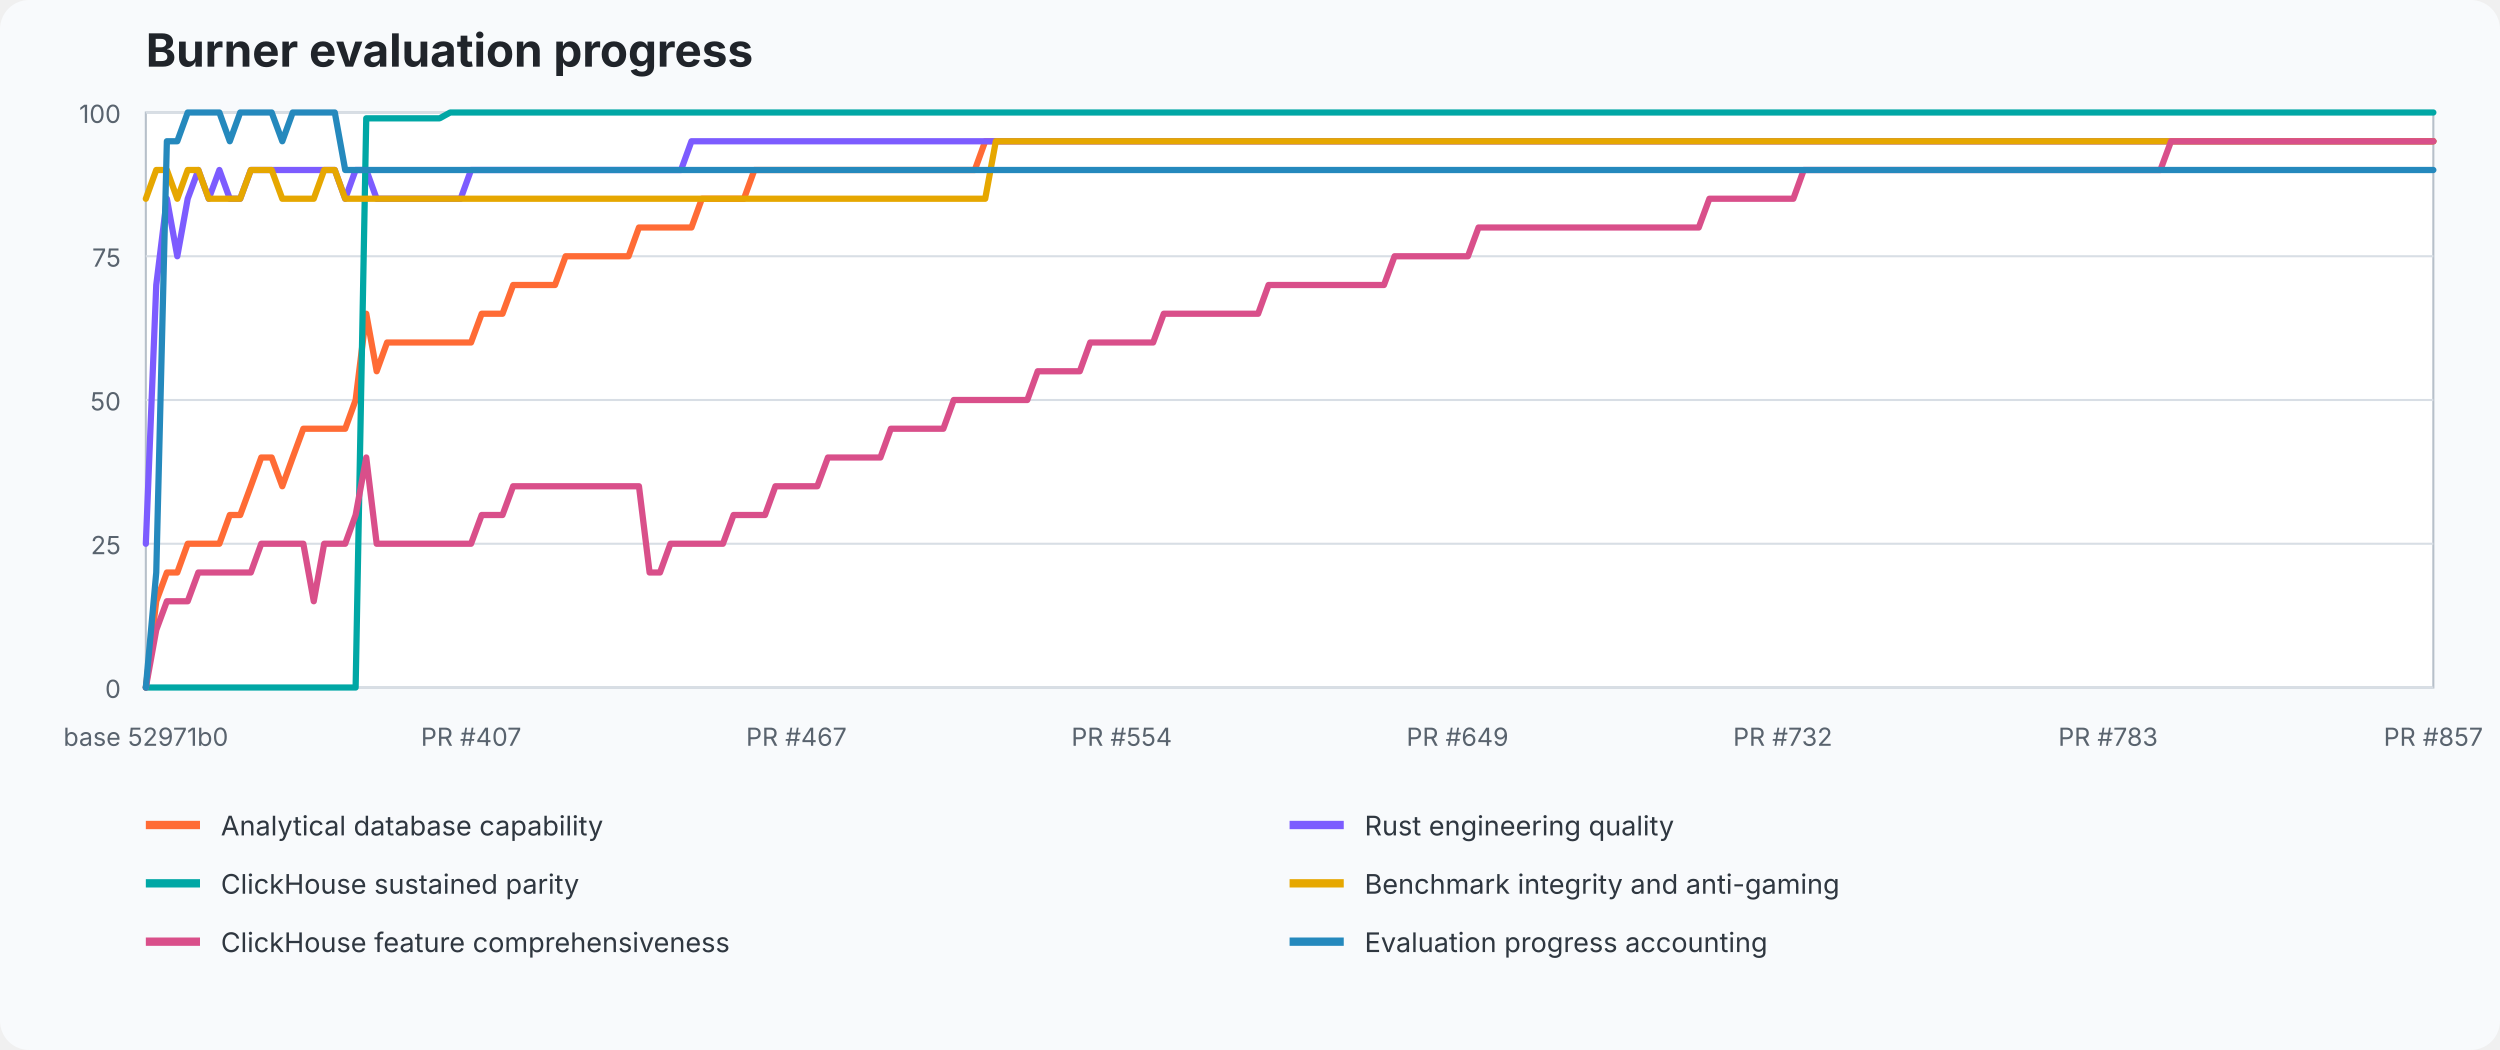
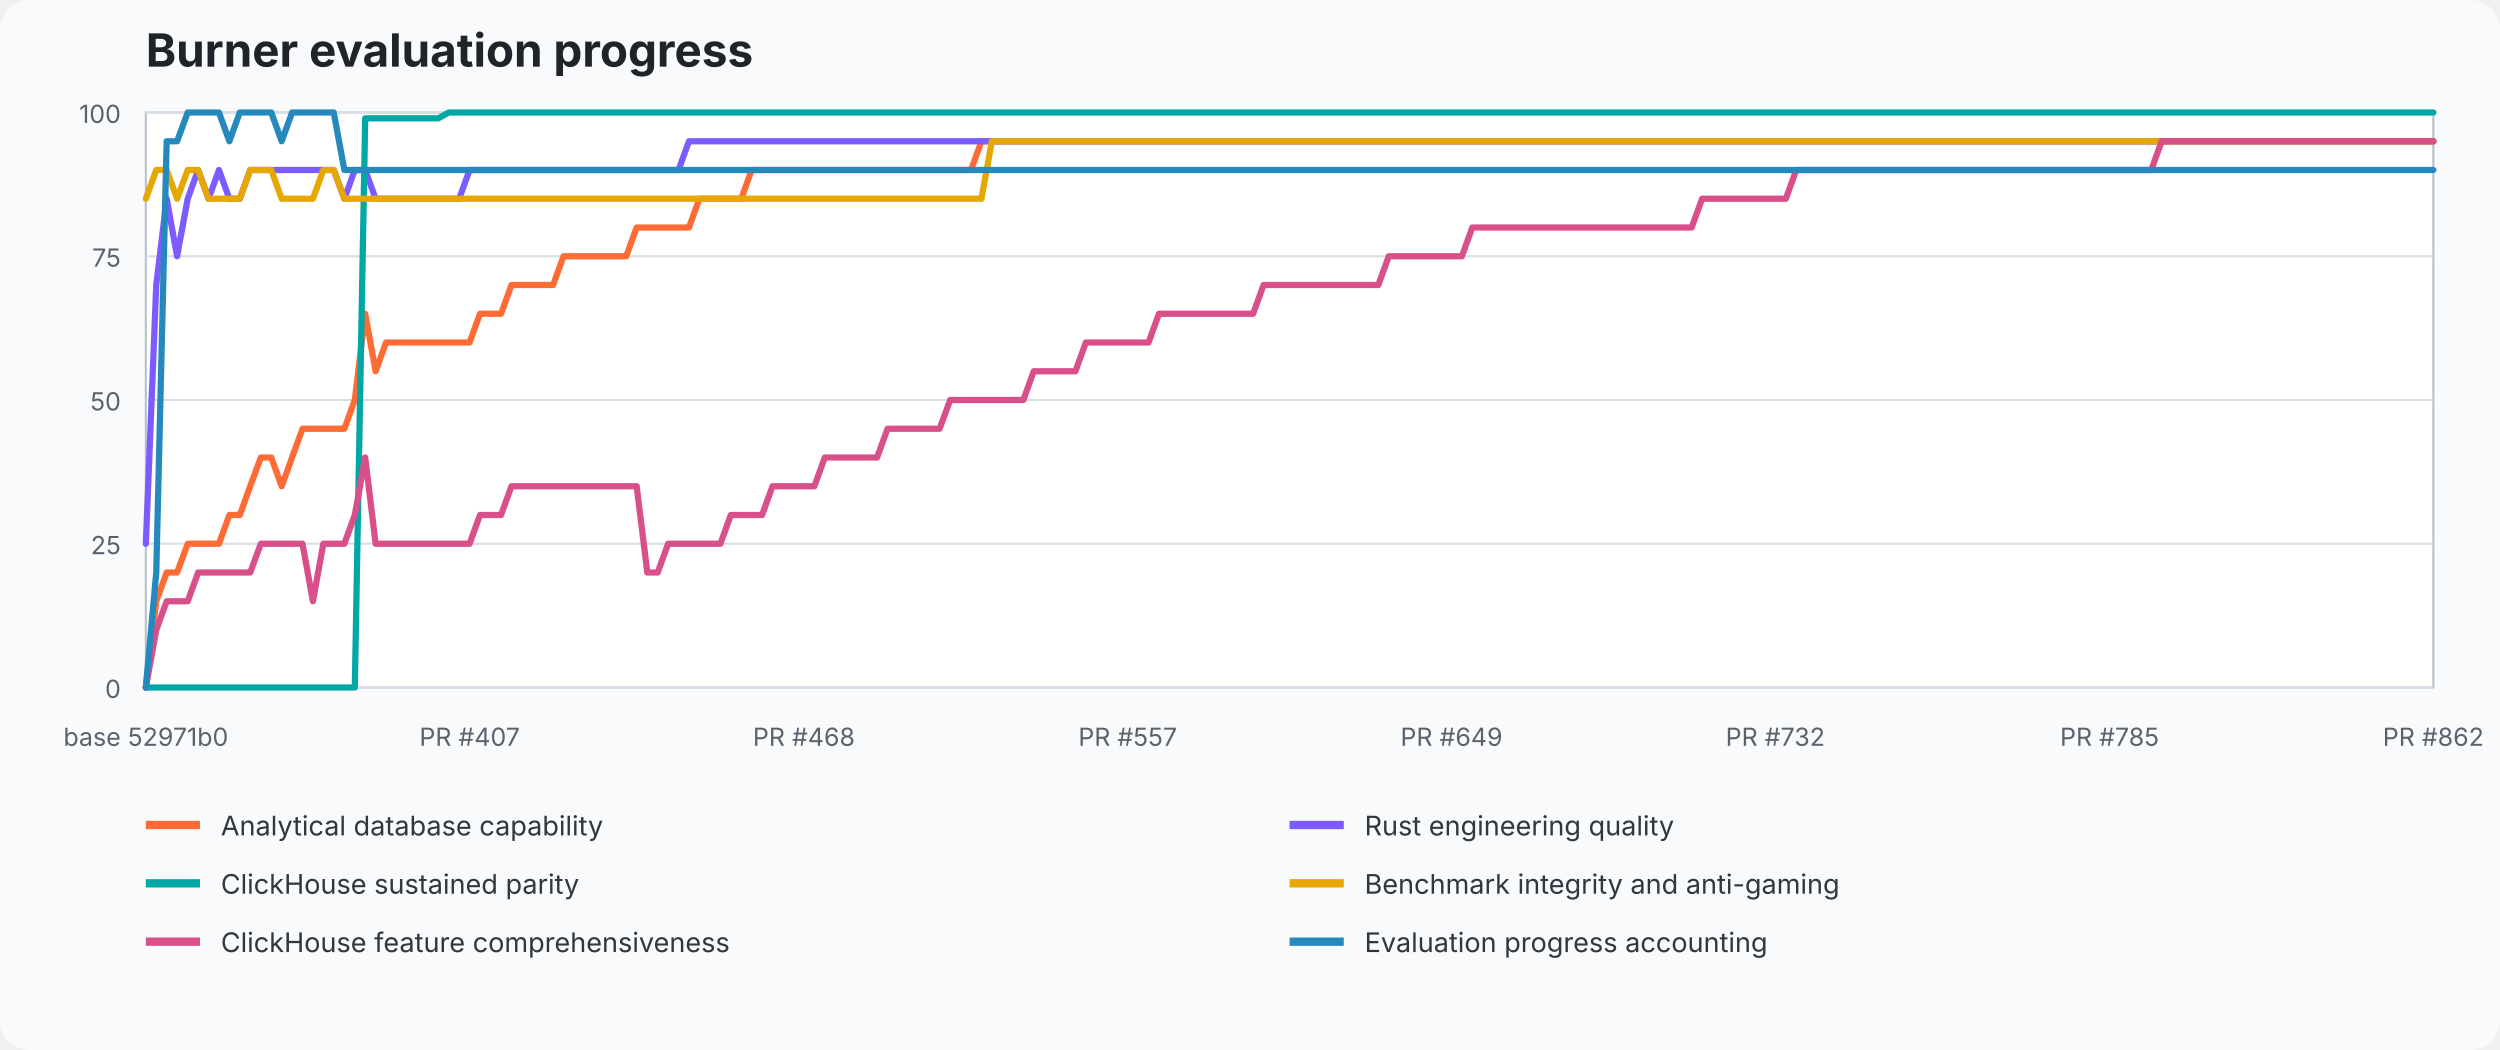
<svg xmlns="http://www.w3.org/2000/svg" width="1200" height="504" viewBox="0 0 1200 504" role="img" aria-labelledby="title desc">
  <style>text{font-family:ui-sans-serif,system-ui,-apple-system,BlinkMacSystemFont,"Segoe UI",sans-serif}.title{font-size:22px;font-weight:700;fill:#20242a}.axis{font-size:12px;fill:#59636e}.legend{font-size:13px;fill:#2f3740}.grid{stroke:#d8dee5;stroke-width:1}.plot{fill:#fff;stroke:#b7c0ca}</style>
  <rect width="100%" height="100%" fill="#f8fafc" rx="14" />
  <text x="70" y="32" class="title">Burner evaluation progress</text>
  <rect x="70" y="54" width="1098" height="276" class="plot" />
  <line x1="70" y1="330" x2="1168" y2="330" class="grid" />
  <text x="58" y="335" text-anchor="end" class="axis">0</text>
  <line x1="70" y1="261" x2="1168" y2="261" class="grid" />
  <text x="58" y="266" text-anchor="end" class="axis">25</text>
  <line x1="70" y1="192" x2="1168" y2="192" class="grid" />
  <text x="58" y="197" text-anchor="end" class="axis">50</text>
  <line x1="70" y1="123" x2="1168" y2="123" class="grid" />
  <text x="58" y="128" text-anchor="end" class="axis">75</text>
  <line x1="70" y1="54" x2="1168" y2="54" class="grid" />
  <text x="58" y="59" text-anchor="end" class="axis">100</text>
-   <polyline points="70.0,330.0 75.0,288.6 80.1,274.8 85.1,274.8 90.1,261.0 95.2,261.0 100.2,261.0 105.3,261.0 110.3,247.2 115.3,247.2 120.4,233.4 125.4,219.6 130.4,219.6 135.5,233.4 140.5,219.6 145.6,205.8 150.6,205.8 155.6,205.8 160.7,205.8 165.7,205.8 170.7,192.0 175.8,150.6 180.8,178.2 185.8,164.4 190.9,164.4 195.9,164.4 201.0,164.4 206.0,164.4 211.0,164.4 216.1,164.4 221.1,164.4 226.1,164.4 231.2,150.6 236.2,150.6 241.2,150.6 246.3,136.8 251.3,136.8 256.4,136.8 261.4,136.8 266.4,136.8 271.5,123.0 276.5,123.0 281.5,123.0 286.6,123.0 291.6,123.0 296.7,123.0 301.7,123.0 306.7,109.2 311.8,109.2 316.8,109.2 321.8,109.2 326.9,109.2 331.9,109.2 336.9,95.4 342.0,95.4 347.0,95.4 352.1,95.4 357.1,95.4 362.1,81.6 367.2,81.6 372.2,81.6 377.2,81.6 382.3,81.6 387.3,81.6 392.3,81.6 397.4,81.6 402.4,81.6 407.5,81.6 412.5,81.6 417.5,81.6 422.6,81.6 427.6,81.6 432.6,81.6 437.7,81.6 442.7,81.6 447.8,81.6 452.8,81.6 457.8,81.6 462.9,81.6 467.9,81.6 472.9,67.8 478.0,67.8 483.0,67.8 488.0,67.8 493.1,67.8 498.1,67.8 503.2,67.8 508.2,67.8 513.2,67.8 518.3,67.8 523.3,67.8 528.3,67.8 533.4,67.8 538.4,67.8 543.4,67.8 548.5,67.8 553.5,67.8 558.6,67.8 563.6,67.8 568.6,67.8 573.7,67.8 578.7,67.8 583.7,67.8 588.8,67.8 593.8,67.8 598.9,67.8 603.9,67.8 608.9,67.8 614.0,67.8 619.0,67.8 624.0,67.8 629.1,67.8 634.1,67.8 639.1,67.8 644.2,67.8 649.2,67.8 654.3,67.8 659.3,67.8 664.3,67.8 669.4,67.8 674.4,67.8 679.4,67.8 684.5,67.8 689.5,67.8 694.6,67.8 699.6,67.8 704.6,67.8 709.7,67.8 714.7,67.8 719.7,67.8 724.8,67.8 729.8,67.8 734.8,67.8 739.9,67.8 744.9,67.8 750.0,67.8 755.0,67.8 760.0,67.8 765.1,67.8 770.1,67.8 775.1,67.8 780.2,67.8 785.2,67.8 790.2,67.8 795.3,67.8 800.3,67.8 805.4,67.8 810.4,67.8 815.4,67.8 820.5,67.8 825.5,67.8 830.5,67.8 835.6,67.8 840.6,67.8 845.7,67.8 850.7,67.8 855.7,67.8 860.8,67.8 865.8,67.8 870.8,67.8 875.9,67.8 880.9,67.8 885.9,67.8 891.0,67.8 896.0,67.8 901.1,67.8 906.1,67.8 911.1,67.8 916.2,67.8 921.2,67.8 926.2,67.8 931.3,67.8 936.3,67.8 941.3,67.8 946.4,67.8 951.4,67.8 956.5,67.8 961.5,67.8 966.5,67.8 971.6,67.8 976.6,67.8 981.6,67.8 986.7,67.8 991.7,67.8 996.8,67.8 1001.8,67.8 1006.8,67.8 1011.9,67.8 1016.9,67.8 1021.9,67.8 1027.0,67.8 1032.0,67.8 1037.0,67.8 1042.1,67.8 1047.1,67.8 1052.2,67.8 1057.2,67.8 1062.2,67.8 1067.3,67.8 1072.3,67.8 1077.3,67.8 1082.4,67.8 1087.4,67.8 1092.4,67.8 1097.5,67.8 1102.5,67.8 1107.6,67.8 1112.6,67.8 1117.6,67.8 1122.7,67.8 1127.7,67.8 1132.7,67.8 1137.8,67.8 1142.8,67.8 1147.9,67.8 1152.9,67.8 1157.9,67.8 1163.0,67.8 1168.0,67.8" fill="none" stroke="#ff6b35" stroke-width="3" stroke-linejoin="round" stroke-linecap="round" />
-   <polyline points="70.0,261.0 75.0,136.8 80.1,95.4 85.1,123.0 90.1,95.4 95.2,81.6 100.2,95.4 105.3,81.6 110.3,95.4 115.3,95.4 120.4,81.6 125.4,81.6 130.4,81.6 135.5,81.6 140.5,81.6 145.6,81.6 150.6,81.6 155.6,81.6 160.7,81.6 165.7,95.4 170.7,81.6 175.8,81.6 180.8,95.4 185.8,95.4 190.9,95.4 195.9,95.4 201.0,95.4 206.0,95.4 211.0,95.4 216.1,95.4 221.1,95.4 226.1,81.6 231.2,81.6 236.2,81.6 241.2,81.6 246.3,81.6 251.3,81.6 256.4,81.6 261.4,81.6 266.4,81.6 271.5,81.6 276.5,81.6 281.5,81.6 286.6,81.6 291.6,81.6 296.7,81.6 301.7,81.6 306.7,81.6 311.8,81.6 316.8,81.6 321.8,81.6 326.9,81.6 331.9,67.8 336.9,67.8 342.0,67.8 347.0,67.8 352.1,67.8 357.1,67.8 362.1,67.8 367.2,67.8 372.2,67.8 377.2,67.8 382.3,67.8 387.3,67.8 392.3,67.8 397.4,67.8 402.4,67.8 407.5,67.8 412.5,67.8 417.5,67.8 422.6,67.8 427.6,67.8 432.6,67.8 437.7,67.8 442.7,67.8 447.8,67.8 452.8,67.8 457.8,67.8 462.9,67.8 467.9,67.8 472.9,67.8 478.0,67.8 483.0,67.8 488.0,67.8 493.1,67.8 498.1,67.8 503.2,67.8 508.2,67.8 513.2,67.8 518.3,67.8 523.3,67.8 528.3,67.8 533.4,67.8 538.4,67.8 543.4,67.8 548.5,67.8 553.5,67.8 558.6,67.8 563.6,67.8 568.6,67.8 573.7,67.8 578.7,67.8 583.7,67.8 588.8,67.8 593.8,67.8 598.9,67.8 603.9,67.8 608.9,67.8 614.0,67.8 619.0,67.8 624.0,67.8 629.1,67.8 634.1,67.8 639.1,67.8 644.2,67.8 649.2,67.8 654.3,67.8 659.3,67.8 664.3,67.8 669.4,67.8 674.4,67.8 679.4,67.8 684.5,67.8 689.5,67.8 694.6,67.8 699.6,67.8 704.6,67.8 709.7,67.8 714.7,67.8 719.7,67.8 724.8,67.8 729.8,67.8 734.8,67.8 739.9,67.8 744.9,67.8 750.0,67.8 755.0,67.8 760.0,67.8 765.1,67.8 770.1,67.8 775.1,67.8 780.2,67.8 785.2,67.8 790.2,67.8 795.3,67.8 800.3,67.8 805.4,67.8 810.4,67.8 815.4,67.8 820.5,67.8 825.5,67.8 830.5,67.8 835.6,67.8 840.6,67.8 845.7,67.8 850.7,67.8 855.7,67.8 860.8,67.8 865.8,67.8 870.8,67.8 875.9,67.8 880.9,67.8 885.9,67.8 891.0,67.8 896.0,67.8 901.1,67.8 906.1,67.8 911.1,67.8 916.2,67.8 921.2,67.8 926.2,67.8 931.3,67.8 936.3,67.8 941.3,67.8 946.4,67.8 951.4,67.8 956.5,67.8 961.5,67.8 966.5,67.8 971.6,67.8 976.6,67.8 981.6,67.8 986.7,67.8 991.7,67.8 996.8,67.8 1001.8,67.8 1006.8,67.8 1011.9,67.8 1016.9,67.8 1021.9,67.8 1027.0,67.8 1032.0,67.8 1037.0,67.8 1042.1,67.8 1047.1,67.8 1052.2,67.8 1057.2,67.8 1062.2,67.8 1067.3,67.8 1072.3,67.8 1077.3,67.8 1082.4,67.8 1087.4,67.8 1092.4,67.8 1097.5,67.8 1102.5,67.8 1107.6,67.8 1112.6,67.8 1117.6,67.8 1122.7,67.8 1127.7,67.8 1132.7,67.8 1137.8,67.8 1142.8,67.8 1147.9,67.8 1152.9,67.8 1157.9,67.8 1163.0,67.8 1168.0,67.8" fill="none" stroke="#7c5cff" stroke-width="3" stroke-linejoin="round" stroke-linecap="round" />
-   <polyline points="70.0,330.0 75.0,330.0 80.1,330.0 85.1,330.0 90.1,330.0 95.2,330.0 100.2,330.0 105.3,330.0 110.3,330.0 115.3,330.0 120.4,330.0 125.4,330.0 130.4,330.0 135.5,330.0 140.5,330.0 145.6,330.0 150.6,330.0 155.6,330.0 160.7,330.0 165.7,330.0 170.7,330.0 175.8,56.8 180.8,56.8 185.8,56.8 190.9,56.8 195.9,56.8 201.0,56.8 206.0,56.8 211.0,56.8 216.1,54.0 221.1,54.0 226.1,54.0 231.2,54.0 236.2,54.0 241.2,54.0 246.3,54.0 251.3,54.0 256.4,54.0 261.4,54.0 266.4,54.0 271.5,54.0 276.5,54.0 281.5,54.0 286.6,54.0 291.6,54.0 296.7,54.0 301.7,54.0 306.7,54.0 311.8,54.0 316.8,54.0 321.8,54.0 326.9,54.0 331.9,54.0 336.9,54.0 342.0,54.0 347.0,54.0 352.1,54.0 357.1,54.0 362.1,54.0 367.2,54.0 372.2,54.0 377.2,54.0 382.3,54.0 387.3,54.0 392.3,54.0 397.4,54.0 402.4,54.0 407.5,54.0 412.5,54.0 417.5,54.0 422.6,54.0 427.6,54.0 432.6,54.0 437.7,54.0 442.7,54.0 447.8,54.0 452.8,54.0 457.8,54.0 462.9,54.0 467.9,54.0 472.9,54.0 478.0,54.0 483.0,54.0 488.0,54.0 493.1,54.0 498.1,54.0 503.2,54.0 508.2,54.0 513.2,54.0 518.3,54.0 523.3,54.0 528.3,54.0 533.4,54.0 538.4,54.0 543.4,54.0 548.5,54.0 553.5,54.0 558.6,54.0 563.6,54.0 568.6,54.0 573.7,54.0 578.7,54.0 583.7,54.0 588.8,54.0 593.8,54.0 598.9,54.0 603.9,54.0 608.9,54.0 614.0,54.0 619.0,54.0 624.0,54.0 629.1,54.0 634.1,54.0 639.1,54.0 644.2,54.0 649.2,54.0 654.3,54.0 659.3,54.0 664.3,54.0 669.4,54.0 674.4,54.0 679.4,54.0 684.5,54.0 689.5,54.0 694.6,54.0 699.6,54.0 704.6,54.0 709.7,54.0 714.7,54.0 719.7,54.0 724.8,54.0 729.8,54.0 734.8,54.0 739.9,54.0 744.9,54.0 750.0,54.0 755.0,54.0 760.0,54.0 765.1,54.0 770.1,54.0 775.1,54.0 780.2,54.0 785.2,54.0 790.2,54.0 795.3,54.0 800.3,54.0 805.4,54.0 810.4,54.0 815.4,54.0 820.5,54.0 825.5,54.0 830.5,54.0 835.6,54.0 840.6,54.0 845.7,54.0 850.7,54.0 855.7,54.0 860.8,54.0 865.8,54.0 870.8,54.0 875.9,54.0 880.9,54.0 885.9,54.0 891.0,54.0 896.0,54.0 901.1,54.0 906.1,54.0 911.1,54.0 916.2,54.0 921.2,54.0 926.2,54.0 931.3,54.0 936.3,54.0 941.3,54.0 946.4,54.0 951.4,54.0 956.5,54.0 961.5,54.0 966.5,54.0 971.6,54.0 976.6,54.0 981.6,54.0 986.7,54.0 991.7,54.0 996.8,54.0 1001.8,54.0 1006.8,54.0 1011.9,54.0 1016.9,54.0 1021.9,54.0 1027.0,54.0 1032.0,54.0 1037.0,54.0 1042.1,54.0 1047.1,54.0 1052.2,54.0 1057.2,54.0 1062.2,54.0 1067.3,54.0 1072.3,54.0 1077.3,54.0 1082.4,54.0 1087.4,54.0 1092.4,54.0 1097.5,54.0 1102.5,54.0 1107.6,54.0 1112.6,54.0 1117.6,54.0 1122.7,54.0 1127.7,54.0 1132.7,54.0 1137.8,54.0 1142.8,54.0 1147.9,54.0 1152.9,54.0 1157.9,54.0 1163.0,54.0 1168.0,54.0" fill="none" stroke="#00a7a5" stroke-width="3" stroke-linejoin="round" stroke-linecap="round" />
-   <polyline points="70.0,95.4 75.0,81.6 80.1,81.6 85.1,95.4 90.1,81.6 95.2,81.6 100.2,95.4 105.3,95.4 110.3,95.4 115.3,95.4 120.4,81.6 125.4,81.6 130.4,81.6 135.5,95.4 140.5,95.4 145.6,95.4 150.6,95.4 155.6,81.6 160.7,81.6 165.7,95.4 170.7,95.4 175.8,95.4 180.8,95.4 185.8,95.4 190.9,95.4 195.9,95.4 201.0,95.4 206.0,95.4 211.0,95.4 216.1,95.4 221.1,95.4 226.1,95.4 231.2,95.4 236.2,95.4 241.2,95.4 246.3,95.4 251.3,95.4 256.4,95.4 261.4,95.4 266.4,95.4 271.5,95.4 276.5,95.4 281.5,95.4 286.6,95.4 291.6,95.4 296.7,95.4 301.7,95.4 306.7,95.4 311.8,95.4 316.8,95.4 321.8,95.4 326.9,95.4 331.9,95.4 336.9,95.4 342.0,95.4 347.0,95.4 352.1,95.4 357.1,95.4 362.1,95.4 367.2,95.4 372.2,95.4 377.2,95.4 382.3,95.4 387.3,95.4 392.3,95.4 397.4,95.4 402.4,95.4 407.5,95.4 412.5,95.4 417.5,95.4 422.6,95.4 427.6,95.4 432.6,95.4 437.7,95.4 442.7,95.4 447.8,95.4 452.8,95.4 457.8,95.4 462.9,95.4 467.9,95.4 472.9,95.4 478.0,67.8 483.0,67.8 488.0,67.8 493.1,67.8 498.1,67.8 503.2,67.8 508.2,67.8 513.2,67.8 518.3,67.8 523.3,67.8 528.3,67.8 533.4,67.8 538.4,67.8 543.4,67.8 548.5,67.8 553.5,67.8 558.6,67.8 563.6,67.8 568.6,67.8 573.7,67.8 578.7,67.8 583.7,67.8 588.8,67.8 593.8,67.8 598.9,67.8 603.9,67.8 608.9,67.8 614.0,67.8 619.0,67.8 624.0,67.8 629.1,67.8 634.1,67.8 639.1,67.8 644.2,67.8 649.2,67.8 654.3,67.8 659.3,67.8 664.3,67.8 669.4,67.8 674.4,67.8 679.4,67.8 684.5,67.8 689.5,67.8 694.6,67.8 699.6,67.8 704.6,67.8 709.7,67.8 714.7,67.8 719.7,67.8 724.8,67.8 729.8,67.8 734.8,67.8 739.9,67.8 744.9,67.8 750.0,67.8 755.0,67.8 760.0,67.8 765.1,67.8 770.1,67.8 775.1,67.8 780.2,67.8 785.2,67.8 790.2,67.8 795.3,67.8 800.3,67.8 805.4,67.8 810.4,67.8 815.4,67.8 820.5,67.8 825.5,67.8 830.5,67.8 835.6,67.8 840.6,67.8 845.7,67.8 850.7,67.8 855.7,67.8 860.8,67.8 865.8,67.8 870.8,67.8 875.9,67.8 880.9,67.8 885.9,67.8 891.0,67.8 896.0,67.8 901.1,67.8 906.1,67.8 911.1,67.8 916.2,67.8 921.2,67.8 926.2,67.8 931.3,67.8 936.3,67.8 941.3,67.8 946.4,67.8 951.4,67.8 956.5,67.8 961.5,67.8 966.5,67.8 971.6,67.8 976.6,67.8 981.6,67.8 986.7,67.8 991.7,67.8 996.8,67.8 1001.8,67.8 1006.8,67.8 1011.9,67.8 1016.9,67.8 1021.9,67.8 1027.0,67.8 1032.0,67.8 1037.0,67.8 1042.1,67.8 1047.1,67.8 1052.2,67.8 1057.2,67.8 1062.2,67.8 1067.3,67.8 1072.3,67.8 1077.3,67.8 1082.4,67.8 1087.4,67.8 1092.4,67.8 1097.5,67.8 1102.5,67.8 1107.6,67.8 1112.6,67.8 1117.6,67.8 1122.7,67.8 1127.7,67.8 1132.7,67.8 1137.8,67.8 1142.8,67.8 1147.9,67.8 1152.9,67.8 1157.9,67.8 1163.0,67.8 1168.0,67.8" fill="none" stroke="#e6a700" stroke-width="3" stroke-linejoin="round" stroke-linecap="round" />
-   <polyline points="70.0,330.0 75.0,302.4 80.1,288.6 85.1,288.6 90.1,288.6 95.2,274.8 100.2,274.8 105.3,274.8 110.3,274.8 115.3,274.8 120.4,274.8 125.4,261.0 130.4,261.0 135.5,261.0 140.5,261.0 145.6,261.0 150.6,288.6 155.6,261.0 160.7,261.0 165.7,261.0 170.7,247.2 175.8,219.6 180.8,261.0 185.8,261.0 190.9,261.0 195.9,261.0 201.0,261.0 206.0,261.0 211.0,261.0 216.1,261.0 221.1,261.0 226.1,261.0 231.2,247.2 236.2,247.2 241.2,247.2 246.3,233.4 251.3,233.4 256.4,233.4 261.4,233.4 266.4,233.4 271.5,233.4 276.5,233.4 281.5,233.4 286.6,233.4 291.6,233.4 296.7,233.4 301.7,233.4 306.7,233.4 311.8,274.8 316.8,274.8 321.8,261.0 326.9,261.0 331.9,261.0 336.9,261.0 342.0,261.0 347.0,261.0 352.1,247.2 357.1,247.2 362.1,247.2 367.2,247.2 372.2,233.4 377.2,233.4 382.3,233.4 387.3,233.4 392.3,233.4 397.4,219.6 402.4,219.6 407.5,219.6 412.5,219.6 417.5,219.6 422.6,219.6 427.6,205.8 432.6,205.8 437.7,205.8 442.7,205.8 447.8,205.8 452.8,205.8 457.8,192.0 462.9,192.0 467.9,192.0 472.9,192.0 478.0,192.0 483.0,192.0 488.0,192.0 493.1,192.0 498.1,178.2 503.2,178.2 508.2,178.2 513.2,178.2 518.3,178.2 523.3,164.4 528.3,164.4 533.4,164.4 538.4,164.4 543.4,164.4 548.5,164.4 553.5,164.4 558.6,150.6 563.6,150.6 568.6,150.6 573.7,150.6 578.7,150.6 583.7,150.6 588.8,150.6 593.8,150.6 598.9,150.6 603.9,150.6 608.9,136.8 614.0,136.8 619.0,136.8 624.0,136.8 629.1,136.8 634.1,136.8 639.1,136.8 644.2,136.8 649.2,136.8 654.3,136.8 659.3,136.8 664.3,136.8 669.4,123.0 674.4,123.0 679.4,123.0 684.5,123.0 689.5,123.0 694.6,123.0 699.6,123.0 704.6,123.0 709.7,109.2 714.7,109.2 719.7,109.2 724.8,109.2 729.8,109.2 734.8,109.2 739.9,109.2 744.9,109.2 750.0,109.2 755.0,109.2 760.0,109.2 765.1,109.2 770.1,109.2 775.1,109.2 780.2,109.2 785.2,109.2 790.2,109.2 795.3,109.2 800.3,109.2 805.4,109.2 810.4,109.2 815.4,109.2 820.5,95.4 825.5,95.4 830.5,95.4 835.6,95.4 840.6,95.4 845.7,95.4 850.7,95.4 855.7,95.4 860.8,95.4 865.8,81.6 870.8,81.6 875.9,81.6 880.9,81.6 885.9,81.6 891.0,81.6 896.0,81.6 901.1,81.6 906.1,81.6 911.1,81.6 916.2,81.6 921.2,81.6 926.2,81.6 931.3,81.6 936.3,81.6 941.3,81.6 946.4,81.6 951.4,81.6 956.5,81.6 961.5,81.6 966.5,81.6 971.6,81.6 976.6,81.6 981.6,81.6 986.7,81.6 991.7,81.6 996.8,81.6 1001.8,81.6 1006.8,81.6 1011.9,81.6 1016.9,81.6 1021.9,81.6 1027.0,81.6 1032.0,81.6 1037.0,81.6 1042.1,67.8 1047.1,67.8 1052.2,67.8 1057.2,67.8 1062.2,67.8 1067.3,67.8 1072.3,67.8 1077.3,67.8 1082.4,67.8 1087.4,67.8 1092.4,67.8 1097.5,67.8 1102.5,67.8 1107.6,67.8 1112.6,67.8 1117.6,67.8 1122.7,67.8 1127.7,67.8 1132.7,67.8 1137.8,67.8 1142.8,67.8 1147.9,67.8 1152.9,67.8 1157.9,67.8 1163.0,67.8 1168.0,67.8" fill="none" stroke="#d94f8a" stroke-width="3" stroke-linejoin="round" stroke-linecap="round" />
-   <polyline points="70.0,330.0 75.0,274.8 80.1,67.8 85.1,67.8 90.1,54.0 95.2,54.0 100.2,54.0 105.3,54.0 110.3,67.8 115.3,54.0 120.4,54.0 125.4,54.0 130.4,54.0 135.5,67.8 140.5,54.0 145.6,54.0 150.6,54.0 155.6,54.0 160.7,54.0 165.7,81.6 170.7,81.6 175.8,81.6 180.8,81.6 185.8,81.6 190.9,81.6 195.9,81.6 201.0,81.6 206.0,81.6 211.0,81.6 216.1,81.6 221.1,81.6 226.1,81.6 231.2,81.6 236.2,81.6 241.2,81.6 246.3,81.6 251.3,81.6 256.4,81.6 261.4,81.6 266.4,81.6 271.5,81.6 276.5,81.6 281.5,81.6 286.6,81.6 291.6,81.6 296.7,81.6 301.7,81.6 306.7,81.6 311.8,81.6 316.8,81.6 321.8,81.6 326.9,81.6 331.9,81.6 336.9,81.6 342.0,81.6 347.0,81.6 352.1,81.6 357.1,81.6 362.1,81.6 367.2,81.6 372.2,81.6 377.2,81.6 382.3,81.6 387.3,81.6 392.3,81.6 397.4,81.6 402.4,81.6 407.5,81.6 412.5,81.6 417.5,81.6 422.6,81.6 427.6,81.6 432.6,81.6 437.7,81.6 442.7,81.6 447.8,81.6 452.8,81.6 457.8,81.6 462.9,81.6 467.9,81.6 472.9,81.6 478.0,81.6 483.0,81.6 488.0,81.6 493.1,81.6 498.1,81.6 503.2,81.6 508.2,81.6 513.2,81.6 518.3,81.6 523.3,81.6 528.3,81.6 533.4,81.6 538.4,81.6 543.4,81.6 548.5,81.6 553.5,81.6 558.6,81.6 563.6,81.6 568.6,81.6 573.7,81.6 578.7,81.6 583.7,81.6 588.8,81.6 593.8,81.6 598.9,81.6 603.9,81.6 608.9,81.6 614.0,81.6 619.0,81.6 624.0,81.6 629.1,81.6 634.1,81.6 639.1,81.6 644.2,81.6 649.2,81.6 654.3,81.6 659.3,81.6 664.3,81.6 669.4,81.6 674.4,81.6 679.4,81.6 684.5,81.6 689.5,81.6 694.6,81.6 699.6,81.6 704.6,81.6 709.7,81.6 714.7,81.6 719.7,81.6 724.8,81.6 729.8,81.6 734.8,81.6 739.9,81.6 744.9,81.6 750.0,81.6 755.0,81.6 760.0,81.6 765.1,81.6 770.1,81.6 775.1,81.6 780.2,81.6 785.2,81.6 790.2,81.6 795.3,81.6 800.3,81.6 805.4,81.6 810.4,81.6 815.4,81.6 820.5,81.6 825.5,81.6 830.5,81.6 835.6,81.6 840.6,81.6 845.7,81.6 850.7,81.6 855.7,81.6 860.8,81.6 865.8,81.6 870.8,81.6 875.9,81.6 880.9,81.6 885.9,81.6 891.0,81.6 896.0,81.6 901.1,81.6 906.1,81.6 911.1,81.6 916.2,81.6 921.2,81.6 926.2,81.6 931.3,81.6 936.3,81.6 941.3,81.6 946.4,81.6 951.4,81.6 956.5,81.6 961.5,81.6 966.5,81.6 971.6,81.6 976.6,81.6 981.6,81.6 986.7,81.6 991.7,81.6 996.8,81.6 1001.8,81.6 1006.8,81.6 1011.9,81.6 1016.9,81.6 1021.9,81.6 1027.0,81.6 1032.0,81.6 1037.0,81.6 1042.1,81.6 1047.1,81.6 1052.2,81.6 1057.2,81.6 1062.2,81.6 1067.3,81.6 1072.3,81.6 1077.3,81.6 1082.4,81.6 1087.4,81.6 1092.4,81.6 1097.5,81.6 1102.5,81.6 1107.6,81.6 1112.6,81.6 1117.6,81.6 1122.7,81.6 1127.7,81.6 1132.7,81.6 1137.8,81.6 1142.8,81.6 1147.9,81.6 1152.9,81.6 1157.9,81.6 1163.0,81.6 1168.0,81.6" fill="none" stroke="#2589bd" stroke-width="3" stroke-linejoin="round" stroke-linecap="round" />
+   <polyline points="70.0,330.0 75.0,288.6 80.0,274.8 85.0,274.8 90.1,261.0 95.1,261.0 100.1,261.0 105.1,261.0 110.1,247.2 115.1,247.2 120.1,233.4 125.2,219.6 130.2,219.6 135.2,233.4 140.2,219.6 145.2,205.8 150.2,205.8 155.2,205.8 160.2,205.8 165.3,205.8 170.3,192.0 175.3,150.6 180.3,178.2 185.3,164.4 190.3,164.4 195.3,164.4 200.4,164.4 205.4,164.4 210.4,164.4 215.4,164.4 220.4,164.4 225.4,164.4 230.4,150.6 235.5,150.6 240.5,150.6 245.5,136.8 250.5,136.8 255.5,136.8 260.5,136.8 265.5,136.8 270.5,123.0 275.6,123.0 280.6,123.0 285.6,123.0 290.6,123.0 295.6,123.0 300.6,123.0 305.6,109.2 310.7,109.2 315.7,109.2 320.7,109.2 325.7,109.2 330.7,109.2 335.7,95.4 340.7,95.4 345.8,95.4 350.8,95.4 355.8,95.4 360.8,81.6 365.8,81.6 370.8,81.6 375.8,81.6 380.8,81.6 385.9,81.6 390.9,81.6 395.9,81.6 400.9,81.6 405.9,81.6 410.9,81.6 415.9,81.6 421.0,81.6 426.0,81.6 431.0,81.6 436.0,81.6 441.0,81.6 446.0,81.6 451.0,81.6 456.1,81.6 461.1,81.6 466.1,81.6 471.1,67.8 476.1,67.8 481.1,67.8 486.1,67.8 491.2,67.8 496.2,67.8 501.2,67.8 506.2,67.8 511.2,67.8 516.2,67.8 521.2,67.8 526.2,67.8 531.3,67.8 536.3,67.8 541.3,67.8 546.3,67.8 551.3,67.8 556.3,67.8 561.3,67.8 566.4,67.8 571.4,67.8 576.4,67.8 581.4,67.8 586.4,67.8 591.4,67.8 596.4,67.8 601.5,67.8 606.5,67.8 611.5,67.8 616.5,67.8 621.5,67.8 626.5,67.8 631.5,67.8 636.5,67.8 641.6,67.8 646.6,67.8 651.6,67.8 656.6,67.8 661.6,67.8 666.6,67.8 671.6,67.8 676.7,67.8 681.7,67.8 686.7,67.8 691.7,67.8 696.7,67.8 701.7,67.8 706.7,67.8 711.8,67.8 716.8,67.8 721.8,67.8 726.8,67.8 731.8,67.8 736.8,67.8 741.8,67.8 746.8,67.8 751.9,67.8 756.9,67.8 761.9,67.8 766.9,67.8 771.9,67.8 776.9,67.8 781.9,67.8 787.0,67.8 792.0,67.8 797.0,67.8 802.0,67.8 807.0,67.8 812.0,67.8 817.0,67.8 822.1,67.8 827.1,67.8 832.1,67.8 837.1,67.8 842.1,67.8 847.1,67.8 852.1,67.8 857.2,67.8 862.2,67.8 867.2,67.8 872.2,67.8 877.2,67.8 882.2,67.8 887.2,67.8 892.2,67.8 897.3,67.8 902.3,67.8 907.3,67.8 912.3,67.8 917.3,67.8 922.3,67.8 927.3,67.8 932.4,67.8 937.4,67.8 942.4,67.8 947.4,67.8 952.4,67.8 957.4,67.8 962.4,67.8 967.5,67.8 972.5,67.8 977.5,67.8 982.5,67.8 987.5,67.8 992.5,67.8 997.5,67.8 1002.5,67.8 1007.6,67.8 1012.6,67.8 1017.6,67.8 1022.6,67.8 1027.6,67.8 1032.6,67.8 1037.6,67.8 1042.7,67.8 1047.7,67.8 1052.7,67.8 1057.7,67.8 1062.7,67.8 1067.7,67.8 1072.7,67.8 1077.8,67.8 1082.8,67.8 1087.8,67.8 1092.8,67.8 1097.8,67.8 1102.8,67.8 1107.8,67.8 1112.8,67.8 1117.9,67.8 1122.9,67.8 1127.9,67.8 1132.9,67.8 1137.9,67.8 1142.9,67.8 1147.9,67.8 1153.0,67.8 1158.0,67.8 1163.0,67.8 1168.0,67.8" fill="none" stroke="#ff6b35" stroke-width="3" stroke-linejoin="round" stroke-linecap="round" />
+   <polyline points="70.0,261.0 75.0,136.8 80.0,95.4 85.0,123.0 90.1,95.4 95.1,81.6 100.1,95.4 105.1,81.6 110.1,95.4 115.1,95.4 120.1,81.6 125.2,81.6 130.2,81.6 135.2,81.6 140.2,81.6 145.2,81.6 150.2,81.6 155.2,81.6 160.2,81.6 165.3,95.4 170.3,81.6 175.3,81.6 180.3,95.4 185.3,95.4 190.3,95.4 195.3,95.4 200.4,95.4 205.4,95.4 210.4,95.4 215.4,95.4 220.4,95.4 225.4,81.6 230.4,81.6 235.5,81.6 240.5,81.6 245.5,81.6 250.5,81.6 255.5,81.6 260.5,81.6 265.5,81.6 270.5,81.6 275.6,81.6 280.6,81.6 285.6,81.6 290.6,81.6 295.6,81.6 300.6,81.6 305.6,81.6 310.7,81.6 315.7,81.6 320.7,81.6 325.7,81.6 330.7,67.8 335.7,67.8 340.7,67.8 345.8,67.8 350.8,67.8 355.8,67.8 360.8,67.8 365.8,67.8 370.8,67.8 375.8,67.8 380.8,67.8 385.9,67.8 390.9,67.8 395.9,67.8 400.9,67.8 405.9,67.8 410.9,67.8 415.9,67.8 421.0,67.8 426.0,67.8 431.0,67.8 436.0,67.8 441.0,67.8 446.0,67.8 451.0,67.8 456.1,67.8 461.1,67.8 466.1,67.8 471.1,67.8 476.1,67.8 481.1,67.8 486.1,67.8 491.2,67.8 496.2,67.8 501.2,67.8 506.2,67.8 511.2,67.8 516.2,67.8 521.2,67.8 526.2,67.8 531.3,67.8 536.3,67.8 541.3,67.8 546.3,67.8 551.3,67.8 556.3,67.8 561.3,67.8 566.4,67.8 571.4,67.8 576.4,67.8 581.4,67.8 586.4,67.8 591.4,67.8 596.4,67.8 601.5,67.8 606.5,67.8 611.5,67.8 616.5,67.8 621.5,67.8 626.5,67.8 631.5,67.8 636.5,67.8 641.6,67.8 646.6,67.8 651.6,67.8 656.6,67.8 661.6,67.8 666.6,67.8 671.6,67.8 676.7,67.8 681.7,67.8 686.7,67.8 691.7,67.8 696.7,67.8 701.7,67.8 706.7,67.8 711.8,67.8 716.8,67.8 721.8,67.8 726.8,67.8 731.8,67.8 736.8,67.8 741.8,67.8 746.8,67.8 751.9,67.8 756.9,67.8 761.9,67.8 766.9,67.8 771.9,67.8 776.9,67.8 781.9,67.8 787.0,67.8 792.0,67.8 797.0,67.8 802.0,67.8 807.0,67.8 812.0,67.8 817.0,67.8 822.1,67.8 827.1,67.8 832.1,67.8 837.1,67.8 842.1,67.8 847.1,67.8 852.1,67.8 857.2,67.8 862.2,67.8 867.2,67.8 872.2,67.8 877.2,67.8 882.2,67.8 887.2,67.8 892.2,67.8 897.3,67.8 902.3,67.8 907.3,67.8 912.3,67.8 917.3,67.8 922.3,67.8 927.3,67.8 932.4,67.8 937.4,67.8 942.4,67.8 947.4,67.8 952.4,67.8 957.4,67.8 962.4,67.8 967.5,67.8 972.5,67.8 977.5,67.8 982.5,67.8 987.5,67.8 992.5,67.8 997.5,67.8 1002.5,67.8 1007.6,67.8 1012.6,67.8 1017.6,67.8 1022.6,67.8 1027.6,67.8 1032.6,67.8 1037.6,67.8 1042.7,67.8 1047.7,67.8 1052.7,67.8 1057.7,67.8 1062.7,67.8 1067.7,67.8 1072.7,67.8 1077.8,67.8 1082.8,67.8 1087.8,67.8 1092.8,67.8 1097.8,67.8 1102.8,67.8 1107.8,67.8 1112.8,67.8 1117.9,67.8 1122.9,67.8 1127.9,67.8 1132.9,67.8 1137.9,67.8 1142.9,67.8 1147.9,67.8 1153.0,67.8 1158.0,67.8 1163.0,67.8 1168.0,67.8" fill="none" stroke="#7c5cff" stroke-width="3" stroke-linejoin="round" stroke-linecap="round" />
+   <polyline points="70.0,330.0 75.0,330.0 80.0,330.0 85.0,330.0 90.1,330.0 95.1,330.0 100.1,330.0 105.1,330.0 110.1,330.0 115.1,330.0 120.1,330.0 125.2,330.0 130.2,330.0 135.2,330.0 140.2,330.0 145.2,330.0 150.2,330.0 155.2,330.0 160.2,330.0 165.3,330.0 170.3,330.0 175.3,56.8 180.3,56.8 185.3,56.8 190.3,56.8 195.3,56.8 200.4,56.8 205.4,56.8 210.4,56.8 215.4,54.0 220.4,54.0 225.4,54.0 230.4,54.0 235.5,54.0 240.5,54.0 245.5,54.0 250.5,54.0 255.5,54.0 260.5,54.0 265.5,54.0 270.5,54.0 275.6,54.0 280.6,54.0 285.6,54.0 290.6,54.0 295.6,54.0 300.6,54.0 305.6,54.0 310.7,54.0 315.7,54.0 320.7,54.0 325.7,54.0 330.7,54.0 335.7,54.0 340.7,54.0 345.8,54.0 350.8,54.0 355.8,54.0 360.8,54.0 365.8,54.0 370.8,54.0 375.8,54.0 380.8,54.0 385.9,54.0 390.9,54.0 395.9,54.0 400.9,54.0 405.9,54.0 410.9,54.0 415.9,54.0 421.0,54.0 426.0,54.0 431.0,54.0 436.0,54.0 441.0,54.0 446.0,54.0 451.0,54.0 456.1,54.0 461.1,54.0 466.1,54.0 471.1,54.0 476.1,54.0 481.1,54.0 486.1,54.0 491.2,54.0 496.2,54.0 501.2,54.0 506.2,54.0 511.2,54.0 516.2,54.0 521.2,54.0 526.2,54.0 531.3,54.0 536.3,54.0 541.3,54.0 546.3,54.0 551.3,54.0 556.3,54.0 561.3,54.0 566.4,54.0 571.4,54.0 576.4,54.0 581.4,54.0 586.4,54.0 591.4,54.0 596.4,54.0 601.5,54.0 606.5,54.0 611.5,54.0 616.5,54.0 621.5,54.0 626.5,54.0 631.5,54.0 636.5,54.0 641.6,54.0 646.6,54.0 651.6,54.0 656.6,54.0 661.6,54.0 666.6,54.0 671.6,54.0 676.7,54.0 681.7,54.0 686.7,54.0 691.7,54.0 696.7,54.0 701.7,54.0 706.7,54.0 711.8,54.0 716.8,54.0 721.8,54.0 726.8,54.0 731.8,54.0 736.8,54.0 741.8,54.0 746.8,54.0 751.9,54.0 756.9,54.0 761.9,54.0 766.9,54.0 771.9,54.0 776.9,54.0 781.9,54.0 787.0,54.0 792.0,54.0 797.0,54.0 802.0,54.0 807.0,54.0 812.0,54.0 817.0,54.0 822.1,54.0 827.1,54.0 832.1,54.0 837.1,54.0 842.1,54.0 847.1,54.0 852.1,54.0 857.2,54.0 862.2,54.0 867.2,54.0 872.2,54.0 877.2,54.0 882.2,54.0 887.2,54.0 892.2,54.0 897.3,54.0 902.3,54.0 907.3,54.0 912.3,54.0 917.3,54.0 922.3,54.0 927.3,54.0 932.4,54.0 937.4,54.0 942.4,54.0 947.4,54.0 952.4,54.0 957.4,54.0 962.4,54.0 967.5,54.0 972.5,54.0 977.5,54.0 982.5,54.0 987.5,54.0 992.5,54.0 997.5,54.0 1002.5,54.0 1007.6,54.0 1012.6,54.0 1017.6,54.0 1022.6,54.0 1027.6,54.0 1032.6,54.0 1037.6,54.0 1042.7,54.0 1047.7,54.0 1052.7,54.0 1057.7,54.0 1062.7,54.0 1067.7,54.0 1072.7,54.0 1077.8,54.0 1082.8,54.0 1087.8,54.0 1092.8,54.0 1097.8,54.0 1102.8,54.0 1107.8,54.0 1112.8,54.0 1117.9,54.0 1122.9,54.0 1127.9,54.0 1132.9,54.0 1137.9,54.0 1142.9,54.0 1147.9,54.0 1153.0,54.0 1158.0,54.0 1163.0,54.0 1168.0,54.0" fill="none" stroke="#00a7a5" stroke-width="3" stroke-linejoin="round" stroke-linecap="round" />
+   <polyline points="70.0,95.4 75.0,81.6 80.0,81.6 85.0,95.4 90.1,81.6 95.1,81.6 100.1,95.4 105.1,95.4 110.1,95.4 115.1,95.4 120.1,81.6 125.2,81.6 130.2,81.6 135.2,95.4 140.2,95.4 145.2,95.4 150.2,95.4 155.2,81.6 160.2,81.6 165.3,95.4 170.3,95.4 175.3,95.4 180.3,95.4 185.3,95.4 190.3,95.4 195.3,95.4 200.4,95.4 205.4,95.4 210.4,95.4 215.4,95.4 220.4,95.4 225.4,95.4 230.4,95.4 235.5,95.4 240.5,95.4 245.5,95.4 250.5,95.4 255.5,95.4 260.5,95.4 265.5,95.4 270.5,95.4 275.6,95.4 280.6,95.4 285.6,95.4 290.6,95.4 295.6,95.4 300.6,95.4 305.6,95.4 310.7,95.4 315.7,95.4 320.7,95.4 325.7,95.4 330.7,95.4 335.7,95.4 340.7,95.4 345.8,95.4 350.8,95.4 355.8,95.4 360.8,95.4 365.8,95.4 370.8,95.4 375.8,95.4 380.8,95.4 385.9,95.4 390.9,95.4 395.9,95.4 400.9,95.4 405.9,95.4 410.9,95.4 415.9,95.4 421.0,95.4 426.0,95.4 431.0,95.4 436.0,95.4 441.0,95.4 446.0,95.4 451.0,95.4 456.1,95.4 461.1,95.4 466.1,95.4 471.1,95.4 476.1,67.8 481.1,67.8 486.1,67.8 491.2,67.8 496.2,67.8 501.2,67.8 506.2,67.8 511.2,67.8 516.2,67.8 521.2,67.8 526.2,67.8 531.3,67.8 536.3,67.8 541.3,67.8 546.3,67.8 551.3,67.8 556.3,67.8 561.3,67.8 566.4,67.8 571.4,67.8 576.4,67.8 581.4,67.8 586.4,67.8 591.4,67.8 596.4,67.8 601.5,67.8 606.5,67.8 611.5,67.8 616.5,67.8 621.5,67.8 626.5,67.8 631.5,67.8 636.5,67.8 641.6,67.8 646.6,67.8 651.6,67.8 656.6,67.8 661.6,67.8 666.6,67.8 671.6,67.8 676.7,67.8 681.7,67.8 686.7,67.8 691.7,67.8 696.7,67.8 701.7,67.8 706.7,67.8 711.8,67.8 716.8,67.8 721.8,67.8 726.8,67.8 731.8,67.8 736.8,67.8 741.8,67.8 746.8,67.8 751.9,67.8 756.9,67.8 761.9,67.8 766.9,67.8 771.9,67.8 776.9,67.8 781.9,67.8 787.0,67.8 792.0,67.8 797.0,67.8 802.0,67.8 807.0,67.8 812.0,67.8 817.0,67.8 822.1,67.8 827.1,67.8 832.1,67.8 837.1,67.8 842.1,67.8 847.1,67.8 852.1,67.8 857.2,67.8 862.2,67.8 867.2,67.8 872.2,67.8 877.2,67.8 882.2,67.8 887.2,67.8 892.2,67.8 897.3,67.8 902.3,67.8 907.3,67.8 912.3,67.8 917.3,67.8 922.3,67.8 927.3,67.8 932.4,67.8 937.4,67.8 942.4,67.8 947.4,67.8 952.4,67.8 957.4,67.8 962.4,67.8 967.5,67.8 972.5,67.8 977.5,67.8 982.5,67.8 987.5,67.8 992.5,67.8 997.5,67.8 1002.5,67.8 1007.6,67.8 1012.6,67.8 1017.6,67.8 1022.6,67.8 1027.6,67.8 1032.6,67.8 1037.6,67.8 1042.7,67.8 1047.7,67.8 1052.7,67.8 1057.7,67.8 1062.7,67.8 1067.7,67.8 1072.7,67.8 1077.8,67.8 1082.8,67.8 1087.8,67.8 1092.8,67.8 1097.8,67.8 1102.8,67.8 1107.8,67.8 1112.8,67.8 1117.9,67.8 1122.9,67.8 1127.9,67.8 1132.9,67.8 1137.9,67.8 1142.9,67.8 1147.9,67.8 1153.0,67.8 1158.0,67.8 1163.0,67.8 1168.0,67.8" fill="none" stroke="#e6a700" stroke-width="3" stroke-linejoin="round" stroke-linecap="round" />
+   <polyline points="70.0,330.0 75.0,302.4 80.0,288.6 85.0,288.6 90.1,288.6 95.1,274.8 100.1,274.8 105.1,274.8 110.1,274.8 115.1,274.8 120.1,274.8 125.2,261.0 130.2,261.0 135.2,261.0 140.2,261.0 145.2,261.0 150.2,288.6 155.2,261.0 160.2,261.0 165.3,261.0 170.3,247.2 175.3,219.6 180.3,261.0 185.3,261.0 190.3,261.0 195.3,261.0 200.4,261.0 205.4,261.0 210.4,261.0 215.4,261.0 220.4,261.0 225.4,261.0 230.4,247.2 235.5,247.2 240.5,247.2 245.5,233.4 250.5,233.4 255.5,233.4 260.5,233.4 265.5,233.4 270.5,233.4 275.6,233.4 280.6,233.4 285.6,233.4 290.6,233.4 295.6,233.4 300.6,233.4 305.6,233.4 310.7,274.8 315.7,274.8 320.7,261.0 325.7,261.0 330.7,261.0 335.7,261.0 340.7,261.0 345.8,261.0 350.8,247.2 355.8,247.2 360.8,247.2 365.8,247.2 370.8,233.4 375.8,233.4 380.8,233.4 385.9,233.4 390.9,233.4 395.9,219.6 400.9,219.6 405.9,219.6 410.9,219.6 415.9,219.6 421.0,219.6 426.0,205.8 431.0,205.8 436.0,205.8 441.0,205.8 446.0,205.8 451.0,205.8 456.1,192.0 461.1,192.0 466.1,192.0 471.1,192.0 476.1,192.0 481.1,192.0 486.1,192.0 491.2,192.0 496.2,178.2 501.2,178.2 506.2,178.2 511.2,178.2 516.2,178.2 521.2,164.4 526.2,164.4 531.3,164.4 536.3,164.4 541.3,164.4 546.3,164.4 551.3,164.4 556.3,150.6 561.3,150.6 566.4,150.6 571.4,150.6 576.4,150.6 581.4,150.6 586.4,150.6 591.4,150.6 596.4,150.6 601.5,150.6 606.5,136.8 611.5,136.8 616.5,136.8 621.5,136.8 626.5,136.8 631.5,136.8 636.5,136.8 641.6,136.8 646.6,136.8 651.6,136.8 656.6,136.8 661.6,136.8 666.6,123.0 671.6,123.0 676.7,123.0 681.7,123.0 686.7,123.0 691.7,123.0 696.7,123.0 701.7,123.0 706.7,109.2 711.8,109.2 716.8,109.2 721.8,109.2 726.8,109.2 731.8,109.2 736.8,109.2 741.8,109.2 746.8,109.2 751.9,109.2 756.9,109.2 761.9,109.2 766.9,109.2 771.9,109.2 776.9,109.2 781.9,109.2 787.0,109.2 792.0,109.2 797.0,109.2 802.0,109.2 807.0,109.2 812.0,109.2 817.0,95.4 822.1,95.4 827.1,95.4 832.1,95.4 837.1,95.4 842.1,95.4 847.1,95.4 852.1,95.4 857.2,95.4 862.2,81.6 867.2,81.6 872.2,81.6 877.2,81.6 882.2,81.6 887.2,81.6 892.2,81.6 897.3,81.6 902.3,81.6 907.3,81.6 912.3,81.6 917.3,81.6 922.3,81.6 927.3,81.6 932.4,81.6 937.4,81.6 942.4,81.6 947.4,81.6 952.4,81.6 957.4,81.6 962.4,81.6 967.5,81.6 972.5,81.6 977.5,81.6 982.5,81.6 987.5,81.6 992.5,81.6 997.5,81.6 1002.5,81.6 1007.6,81.6 1012.6,81.6 1017.6,81.6 1022.6,81.6 1027.6,81.6 1032.6,81.6 1037.6,67.8 1042.7,67.8 1047.7,67.8 1052.7,67.8 1057.7,67.8 1062.7,67.8 1067.7,67.8 1072.7,67.8 1077.8,67.8 1082.8,67.8 1087.8,67.8 1092.8,67.8 1097.8,67.8 1102.8,67.8 1107.8,67.8 1112.8,67.8 1117.9,67.8 1122.9,67.8 1127.9,67.8 1132.9,67.8 1137.9,67.8 1142.9,67.8 1147.9,67.8 1153.0,67.8 1158.0,67.8 1163.0,67.8 1168.0,67.8" fill="none" stroke="#d94f8a" stroke-width="3" stroke-linejoin="round" stroke-linecap="round" />
+   <polyline points="70.0,330.0 75.0,274.8 80.0,67.8 85.0,67.8 90.1,54.0 95.1,54.0 100.1,54.0 105.1,54.0 110.1,67.8 115.1,54.0 120.1,54.0 125.2,54.0 130.2,54.0 135.2,67.8 140.2,54.0 145.2,54.0 150.2,54.0 155.2,54.0 160.2,54.0 165.3,81.6 170.3,81.6 175.3,81.6 180.3,81.6 185.3,81.6 190.3,81.6 195.3,81.6 200.4,81.6 205.4,81.6 210.4,81.6 215.4,81.6 220.4,81.6 225.4,81.6 230.4,81.6 235.5,81.6 240.5,81.6 245.5,81.6 250.5,81.6 255.5,81.6 260.5,81.6 265.5,81.6 270.5,81.6 275.6,81.6 280.6,81.6 285.6,81.6 290.6,81.6 295.6,81.6 300.6,81.6 305.6,81.6 310.7,81.6 315.7,81.6 320.7,81.6 325.7,81.6 330.7,81.6 335.7,81.6 340.7,81.6 345.8,81.6 350.8,81.6 355.8,81.6 360.8,81.6 365.8,81.6 370.8,81.6 375.8,81.6 380.8,81.6 385.9,81.6 390.9,81.6 395.9,81.6 400.9,81.6 405.9,81.6 410.9,81.6 415.9,81.6 421.0,81.6 426.0,81.6 431.0,81.6 436.0,81.6 441.0,81.6 446.0,81.6 451.0,81.6 456.1,81.6 461.1,81.6 466.1,81.6 471.1,81.6 476.1,81.6 481.1,81.6 486.1,81.6 491.2,81.6 496.2,81.6 501.2,81.6 506.2,81.6 511.2,81.6 516.2,81.6 521.2,81.6 526.2,81.6 531.3,81.6 536.3,81.6 541.3,81.6 546.3,81.6 551.3,81.6 556.3,81.6 561.3,81.6 566.4,81.6 571.4,81.6 576.4,81.6 581.4,81.6 586.4,81.6 591.4,81.6 596.4,81.6 601.5,81.6 606.5,81.6 611.5,81.6 616.5,81.6 621.5,81.6 626.5,81.6 631.5,81.6 636.5,81.6 641.6,81.6 646.6,81.6 651.6,81.6 656.6,81.6 661.6,81.6 666.6,81.6 671.6,81.6 676.7,81.6 681.7,81.6 686.7,81.6 691.7,81.6 696.7,81.6 701.7,81.6 706.7,81.6 711.8,81.6 716.8,81.6 721.8,81.6 726.8,81.6 731.8,81.6 736.8,81.6 741.8,81.6 746.8,81.6 751.9,81.6 756.9,81.6 761.9,81.6 766.9,81.6 771.9,81.6 776.9,81.6 781.9,81.6 787.0,81.6 792.0,81.6 797.0,81.6 802.0,81.6 807.0,81.6 812.0,81.6 817.0,81.6 822.1,81.6 827.1,81.6 832.1,81.6 837.1,81.6 842.1,81.6 847.1,81.6 852.1,81.6 857.2,81.6 862.2,81.6 867.2,81.6 872.2,81.6 877.2,81.6 882.2,81.6 887.2,81.6 892.2,81.6 897.3,81.6 902.3,81.6 907.3,81.6 912.3,81.6 917.3,81.6 922.3,81.6 927.3,81.6 932.4,81.6 937.4,81.6 942.4,81.6 947.4,81.6 952.4,81.6 957.4,81.6 962.4,81.6 967.5,81.6 972.5,81.6 977.5,81.6 982.5,81.6 987.5,81.6 992.5,81.6 997.5,81.6 1002.5,81.6 1007.6,81.6 1012.6,81.6 1017.6,81.6 1022.6,81.6 1027.6,81.6 1032.6,81.6 1037.6,81.6 1042.7,81.6 1047.7,81.6 1052.7,81.6 1057.7,81.6 1062.7,81.6 1067.7,81.6 1072.7,81.6 1077.8,81.6 1082.8,81.6 1087.8,81.6 1092.8,81.6 1097.8,81.6 1102.8,81.6 1107.8,81.6 1112.8,81.6 1117.9,81.6 1122.9,81.6 1127.9,81.6 1132.9,81.6 1137.9,81.6 1142.9,81.6 1147.9,81.6 1153.0,81.6 1158.0,81.6 1163.0,81.6 1168.0,81.6" fill="none" stroke="#2589bd" stroke-width="3" stroke-linejoin="round" stroke-linecap="round" />
  <text x="70" y="358" text-anchor="middle" class="axis">base 52971b0</text>
-   <text x="226.138" y="358" text-anchor="middle" class="axis">PR #407</text>
-   <text x="382.275" y="358" text-anchor="middle" class="axis">PR #467</text>
-   <text x="538.413" y="358" text-anchor="middle" class="axis">PR #554</text>
-   <text x="699.587" y="358" text-anchor="middle" class="axis">PR #649</text>
-   <text x="855.725" y="358" text-anchor="middle" class="axis">PR #732</text>
-   <text x="1011.862" y="358" text-anchor="middle" class="axis">PR #783</text>
-   <text x="1168" y="358" text-anchor="middle" class="axis">PR #857</text>
+   <text x="225.425" y="358" text-anchor="middle" class="axis">PR #407</text>
+   <text x="385.863" y="358" text-anchor="middle" class="axis">PR #468</text>
+   <text x="541.288" y="358" text-anchor="middle" class="axis">PR #557</text>
+   <text x="696.712" y="358" text-anchor="middle" class="axis">PR #649</text>
+   <text x="852.137" y="358" text-anchor="middle" class="axis">PR #732</text>
+   <text x="1012.575" y="358" text-anchor="middle" class="axis">PR #785</text>
+   <text x="1168" y="358" text-anchor="middle" class="axis">PR #862</text>
  <line x1="70" y1="396" x2="96" y2="396" stroke="#ff6b35" stroke-width="4" />
  <text x="106" y="401" class="legend">Analytical database capability</text>
  <line x1="619" y1="396" x2="645" y2="396" stroke="#7c5cff" stroke-width="4" />
  <text x="655" y="401" class="legend">Rust engineering quality</text>
  <line x1="70" y1="424" x2="96" y2="424" stroke="#00a7a5" stroke-width="4" />
  <text x="106" y="429" class="legend">ClickHouse sustained parity</text>
  <line x1="619" y1="424" x2="645" y2="424" stroke="#e6a700" stroke-width="4" />
  <text x="655" y="429" class="legend">Benchmark integrity and anti-gaming</text>
  <line x1="70" y1="452" x2="96" y2="452" stroke="#d94f8a" stroke-width="4" />
  <text x="106" y="457" class="legend">ClickHouse feature comprehensiveness</text>
  <line x1="619" y1="452" x2="645" y2="452" stroke="#2589bd" stroke-width="4" />
  <text x="655" y="457" class="legend">Evaluation progress accounting</text>
</svg>
